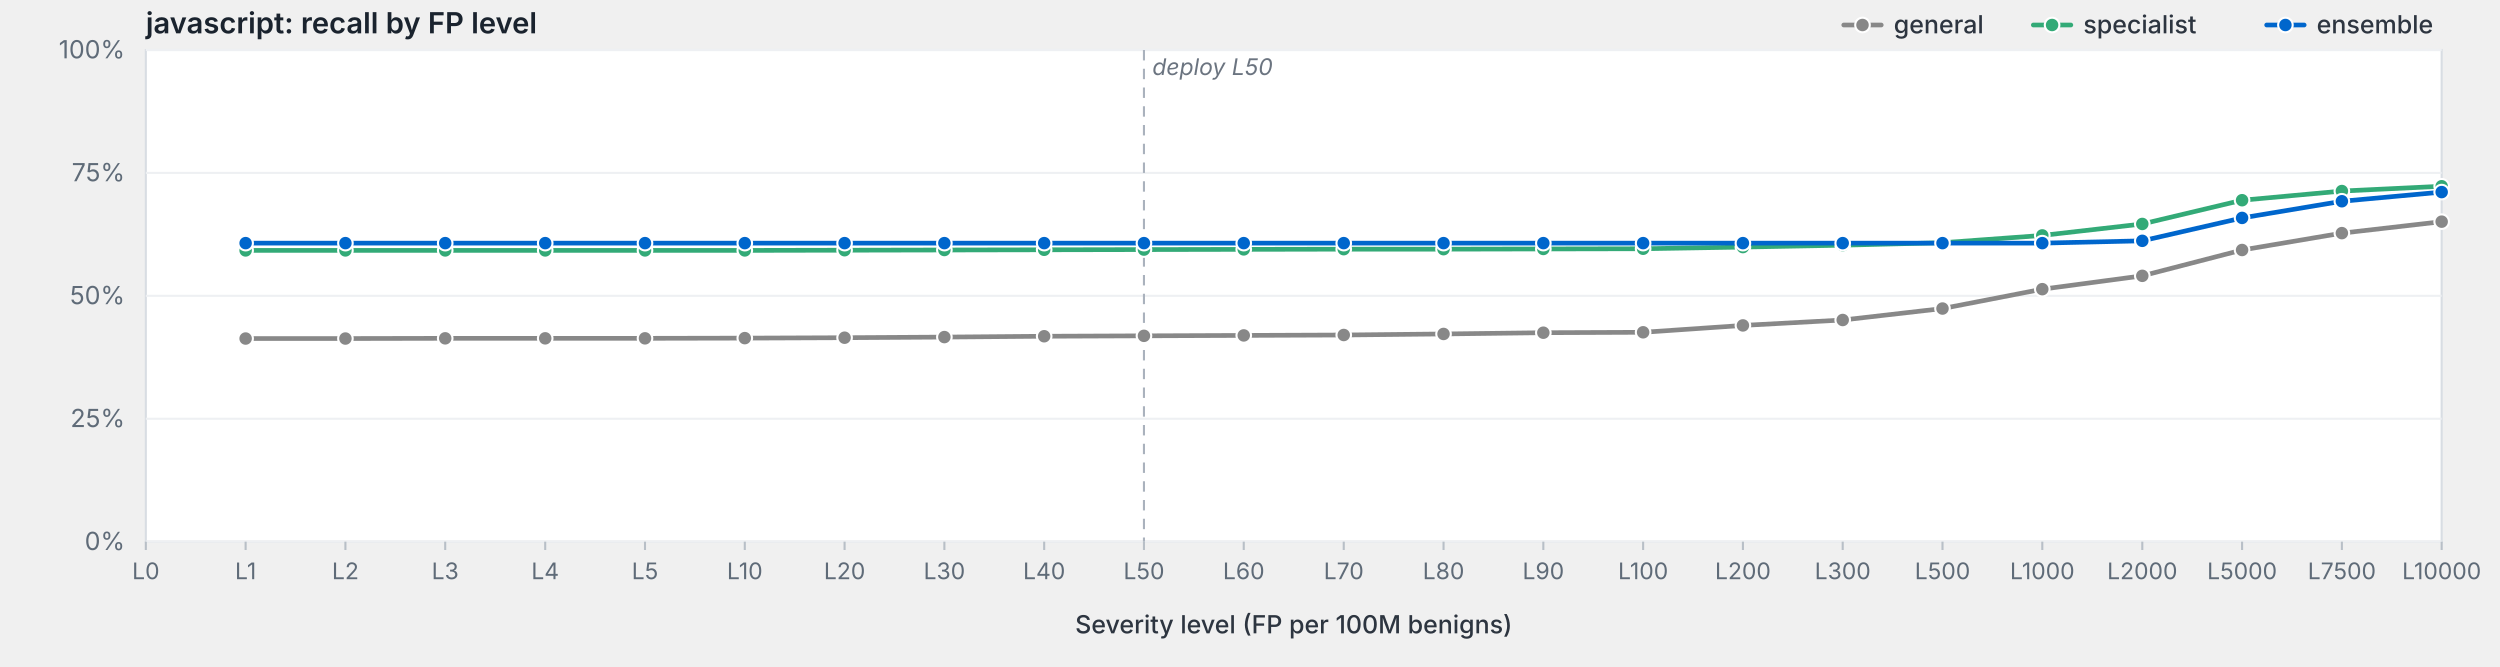
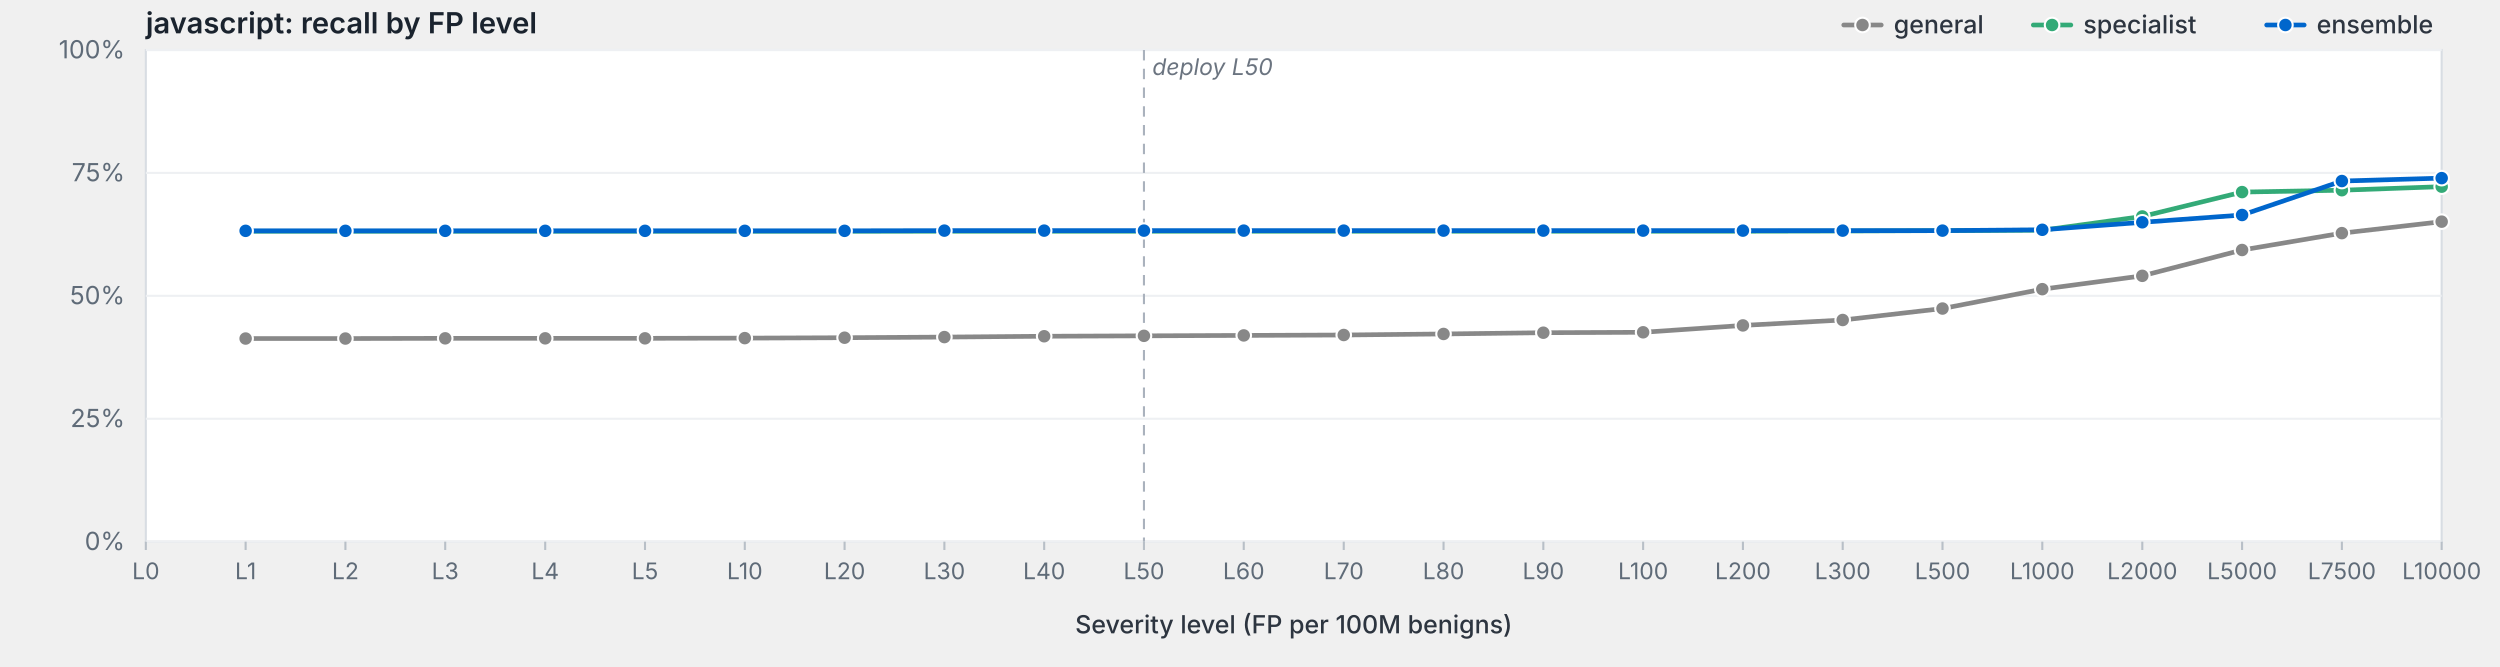
<svg xmlns="http://www.w3.org/2000/svg" viewBox="0 0 1200 320" width="1200" height="320" preserveAspectRatio="xMidYMid meet" role="img" aria-label="javascript: recall by FP level">
  <style>svg { background: #fdfdfd; }.frame { fill: #fff; stroke: #d8dde3; stroke-width: 1; }.grid { stroke: #eef0f3; stroke-width: 1; }.tick { stroke: #b8bfc7; stroke-width: 1; }.axis-label { fill: #5f6b78; font-family: -apple-system, BlinkMacSystemFont, "Segoe UI", system-ui, sans-serif; font-size: 12px; }.x-label { fill: #5f6b78; font-family: -apple-system, BlinkMacSystemFont, "Segoe UI", system-ui, sans-serif; font-size: 11px; }.axis-title { fill: #2d3540; font-family: -apple-system, BlinkMacSystemFont, "Segoe UI", system-ui, sans-serif; font-size: 12px; font-weight: 500; }.title { fill: #1a232e; font-family: -apple-system, BlinkMacSystemFont, "Segoe UI", system-ui, sans-serif; font-size: 14px; font-weight: 600; }.deploy-marker { stroke: #aab2bd; stroke-width: 1; stroke-dasharray: 5,4; }.deploy-label { fill: #6b7480; font-family: -apple-system, BlinkMacSystemFont, "Segoe UI", system-ui, sans-serif; font-size: 11px; font-style: italic; }.curve { fill: none; stroke-width: 2.25; stroke-linejoin: round; stroke-linecap: round; }.marker { stroke: #fff; stroke-width: 1; }.legend-text { fill: #2d3540; font-family: -apple-system, BlinkMacSystemFont, "Segoe UI", system-ui, sans-serif; font-size: 12px; font-weight: 500; }</style>
  <text class="title" x="70" y="16">javascript: recall by FP level</text>
  <rect class="frame" x="70" y="24" width="1102" height="236" />
  <line class="grid" x1="70" y1="260.0" x2="1172" y2="260.0" />
  <text class="axis-label" x="60" y="264.0" text-anchor="end">0%</text>
  <line class="grid" x1="70" y1="201.0" x2="1172" y2="201.0" />
  <text class="axis-label" x="60" y="205.0" text-anchor="end">25%</text>
  <line class="grid" x1="70" y1="142.0" x2="1172" y2="142.0" />
  <text class="axis-label" x="60" y="146.0" text-anchor="end">50%</text>
  <line class="grid" x1="70" y1="83.0" x2="1172" y2="83.0" />
  <text class="axis-label" x="60" y="87.0" text-anchor="end">75%</text>
  <line class="grid" x1="70" y1="24.0" x2="1172" y2="24.0" />
  <text class="axis-label" x="60" y="28.0" text-anchor="end">100%</text>
  <line class="deploy-marker" x1="549.1" y1="24" x2="549.1" y2="260" />
  <text class="deploy-label" x="553.1" y="36" text-anchor="start">deploy L50</text>
  <line class="tick" x1="70.0" y1="260" x2="70.0" y2="264" />
  <text class="x-label" x="70.0" y="278" text-anchor="middle">L0</text>
  <line class="tick" x1="117.9" y1="260" x2="117.9" y2="264" />
  <text class="x-label" x="117.9" y="278" text-anchor="middle">L1</text>
  <line class="tick" x1="165.8" y1="260" x2="165.8" y2="264" />
  <text class="x-label" x="165.8" y="278" text-anchor="middle">L2</text>
  <line class="tick" x1="213.7" y1="260" x2="213.7" y2="264" />
  <text class="x-label" x="213.7" y="278" text-anchor="middle">L3</text>
  <line class="tick" x1="261.7" y1="260" x2="261.7" y2="264" />
  <text class="x-label" x="261.7" y="278" text-anchor="middle">L4</text>
  <line class="tick" x1="309.6" y1="260" x2="309.6" y2="264" />
  <text class="x-label" x="309.6" y="278" text-anchor="middle">L5</text>
  <line class="tick" x1="357.5" y1="260" x2="357.5" y2="264" />
  <text class="x-label" x="357.5" y="278" text-anchor="middle">L10</text>
  <line class="tick" x1="405.4" y1="260" x2="405.4" y2="264" />
  <text class="x-label" x="405.4" y="278" text-anchor="middle">L20</text>
  <line class="tick" x1="453.3" y1="260" x2="453.3" y2="264" />
  <text class="x-label" x="453.3" y="278" text-anchor="middle">L30</text>
  <line class="tick" x1="501.2" y1="260" x2="501.2" y2="264" />
  <text class="x-label" x="501.2" y="278" text-anchor="middle">L40</text>
  <line class="tick" x1="549.1" y1="260" x2="549.1" y2="264" />
  <text class="x-label" x="549.1" y="278" text-anchor="middle">L50</text>
  <line class="tick" x1="597.0" y1="260" x2="597.0" y2="264" />
  <text class="x-label" x="597.0" y="278" text-anchor="middle">L60</text>
  <line class="tick" x1="645.0" y1="260" x2="645.0" y2="264" />
  <text class="x-label" x="645.0" y="278" text-anchor="middle">L70</text>
  <line class="tick" x1="692.9" y1="260" x2="692.9" y2="264" />
  <text class="x-label" x="692.9" y="278" text-anchor="middle">L80</text>
  <line class="tick" x1="740.8" y1="260" x2="740.8" y2="264" />
  <text class="x-label" x="740.8" y="278" text-anchor="middle">L90</text>
  <line class="tick" x1="788.7" y1="260" x2="788.7" y2="264" />
  <text class="x-label" x="788.7" y="278" text-anchor="middle">L100</text>
  <line class="tick" x1="836.6" y1="260" x2="836.6" y2="264" />
  <text class="x-label" x="836.6" y="278" text-anchor="middle">L200</text>
  <line class="tick" x1="884.5" y1="260" x2="884.5" y2="264" />
  <text class="x-label" x="884.5" y="278" text-anchor="middle">L300</text>
  <line class="tick" x1="932.4" y1="260" x2="932.4" y2="264" />
  <text class="x-label" x="932.4" y="278" text-anchor="middle">L500</text>
  <line class="tick" x1="980.3" y1="260" x2="980.3" y2="264" />
  <text class="x-label" x="980.3" y="278" text-anchor="middle">L1000</text>
  <line class="tick" x1="1028.3" y1="260" x2="1028.3" y2="264" />
  <text class="x-label" x="1028.3" y="278" text-anchor="middle">L2000</text>
  <line class="tick" x1="1076.2" y1="260" x2="1076.2" y2="264" />
  <text class="x-label" x="1076.2" y="278" text-anchor="middle">L5000</text>
  <line class="tick" x1="1124.1" y1="260" x2="1124.1" y2="264" />
  <text class="x-label" x="1124.1" y="278" text-anchor="middle">L7500</text>
  <line class="tick" x1="1172.0" y1="260" x2="1172.0" y2="264" />
  <text class="x-label" x="1172.0" y="278" text-anchor="middle">L10000</text>
  <text class="axis-title" x="621.0" y="304" text-anchor="middle">Severity level (FP per 100M benigns)</text>
  <path class="curve" d="M117.9,162.5 L165.8,162.5 L213.7,162.4 L261.7,162.4 L309.6,162.4 L357.5,162.3 L405.4,162.1 L453.3,161.8 L501.2,161.4 L549.1,161.2 L597.0,161.0 L645.0,160.8 L692.9,160.3 L740.8,159.7 L788.7,159.5 L836.6,156.2 L884.5,153.6 L932.4,148.1 L980.3,138.8 L1028.3,132.4 L1076.2,120.0 L1124.1,111.9 L1172.0,106.4" stroke="#888" />
  <circle class="marker" cx="117.9" cy="162.5" r="3.5" fill="#888" />
  <circle class="marker" cx="165.8" cy="162.5" r="3.5" fill="#888" />
  <circle class="marker" cx="213.7" cy="162.4" r="3.5" fill="#888" />
  <circle class="marker" cx="261.7" cy="162.4" r="3.5" fill="#888" />
  <circle class="marker" cx="309.6" cy="162.4" r="3.5" fill="#888" />
  <circle class="marker" cx="357.5" cy="162.3" r="3.5" fill="#888" />
  <circle class="marker" cx="405.4" cy="162.1" r="3.5" fill="#888" />
  <circle class="marker" cx="453.3" cy="161.8" r="3.5" fill="#888" />
  <circle class="marker" cx="501.2" cy="161.4" r="3.5" fill="#888" />
  <circle class="marker" cx="549.1" cy="161.2" r="3.5" fill="#888" />
  <circle class="marker" cx="597.0" cy="161.0" r="3.5" fill="#888" />
  <circle class="marker" cx="645.0" cy="160.8" r="3.5" fill="#888" />
  <circle class="marker" cx="692.9" cy="160.3" r="3.5" fill="#888" />
  <circle class="marker" cx="740.8" cy="159.7" r="3.5" fill="#888" />
  <circle class="marker" cx="788.7" cy="159.5" r="3.5" fill="#888" />
  <circle class="marker" cx="836.6" cy="156.2" r="3.5" fill="#888" />
  <circle class="marker" cx="884.5" cy="153.6" r="3.5" fill="#888" />
  <circle class="marker" cx="932.4" cy="148.1" r="3.5" fill="#888" />
  <circle class="marker" cx="980.3" cy="138.8" r="3.5" fill="#888" />
  <circle class="marker" cx="1028.3" cy="132.4" r="3.5" fill="#888" />
  <circle class="marker" cx="1076.2" cy="120.0" r="3.5" fill="#888" />
  <circle class="marker" cx="1124.1" cy="111.9" r="3.5" fill="#888" />
  <circle class="marker" cx="1172.0" cy="106.4" r="3.5" fill="#888" />
-   <path class="curve" d="M117.9,120.2 L165.8,120.2 L213.7,120.2 L261.7,120.2 L309.6,120.2 L357.5,120.2 L405.4,120.1 L453.3,120.0 L501.2,119.9 L549.1,119.8 L597.0,119.7 L645.0,119.6 L692.9,119.6 L740.8,119.5 L788.7,119.4 L836.6,118.6 L884.5,117.7 L932.4,116.5 L980.3,113.0 L1028.3,107.5 L1076.2,96.1 L1124.1,91.7 L1172.0,89.4" stroke="#3a7" />
-   <circle class="marker" cx="117.9" cy="120.2" r="3.5" fill="#3a7" />
-   <circle class="marker" cx="165.8" cy="120.2" r="3.5" fill="#3a7" />
-   <circle class="marker" cx="213.7" cy="120.2" r="3.5" fill="#3a7" />
-   <circle class="marker" cx="261.7" cy="120.2" r="3.5" fill="#3a7" />
-   <circle class="marker" cx="309.6" cy="120.2" r="3.5" fill="#3a7" />
-   <circle class="marker" cx="357.5" cy="120.2" r="3.5" fill="#3a7" />
-   <circle class="marker" cx="405.4" cy="120.1" r="3.5" fill="#3a7" />
-   <circle class="marker" cx="453.3" cy="120.0" r="3.5" fill="#3a7" />
-   <circle class="marker" cx="501.2" cy="119.9" r="3.5" fill="#3a7" />
-   <circle class="marker" cx="549.1" cy="119.8" r="3.5" fill="#3a7" />
-   <circle class="marker" cx="597.0" cy="119.7" r="3.5" fill="#3a7" />
-   <circle class="marker" cx="645.0" cy="119.6" r="3.5" fill="#3a7" />
-   <circle class="marker" cx="692.9" cy="119.6" r="3.5" fill="#3a7" />
-   <circle class="marker" cx="740.8" cy="119.5" r="3.5" fill="#3a7" />
-   <circle class="marker" cx="788.7" cy="119.4" r="3.5" fill="#3a7" />
-   <circle class="marker" cx="836.6" cy="118.6" r="3.5" fill="#3a7" />
-   <circle class="marker" cx="884.5" cy="117.7" r="3.5" fill="#3a7" />
-   <circle class="marker" cx="932.4" cy="116.5" r="3.5" fill="#3a7" />
-   <circle class="marker" cx="980.3" cy="113.0" r="3.5" fill="#3a7" />
-   <circle class="marker" cx="1028.3" cy="107.5" r="3.5" fill="#3a7" />
-   <circle class="marker" cx="1076.2" cy="96.1" r="3.5" fill="#3a7" />
-   <circle class="marker" cx="1124.1" cy="91.7" r="3.5" fill="#3a7" />
-   <circle class="marker" cx="1172.0" cy="89.4" r="3.5" fill="#3a7" />
-   <path class="curve" d="M117.9,116.7 L165.8,116.7 L213.7,116.7 L261.7,116.7 L309.6,116.7 L357.5,116.7 L405.4,116.7 L453.3,116.7 L501.2,116.7 L549.1,116.7 L597.0,116.7 L645.0,116.7 L692.9,116.7 L740.8,116.7 L788.7,116.7 L836.6,116.7 L884.5,116.7 L932.4,116.7 L980.3,116.7 L1028.3,115.6 L1076.2,104.6 L1124.1,96.6 L1172.0,92.2" stroke="#06c" />
-   <circle class="marker" cx="117.9" cy="116.7" r="3.5" fill="#06c" />
-   <circle class="marker" cx="165.8" cy="116.7" r="3.5" fill="#06c" />
-   <circle class="marker" cx="213.7" cy="116.7" r="3.5" fill="#06c" />
-   <circle class="marker" cx="261.7" cy="116.7" r="3.5" fill="#06c" />
-   <circle class="marker" cx="309.6" cy="116.7" r="3.5" fill="#06c" />
-   <circle class="marker" cx="357.5" cy="116.7" r="3.5" fill="#06c" />
-   <circle class="marker" cx="405.4" cy="116.7" r="3.5" fill="#06c" />
-   <circle class="marker" cx="453.3" cy="116.7" r="3.5" fill="#06c" />
-   <circle class="marker" cx="501.2" cy="116.7" r="3.5" fill="#06c" />
-   <circle class="marker" cx="549.1" cy="116.7" r="3.5" fill="#06c" />
-   <circle class="marker" cx="597.0" cy="116.7" r="3.5" fill="#06c" />
-   <circle class="marker" cx="645.0" cy="116.7" r="3.5" fill="#06c" />
-   <circle class="marker" cx="692.9" cy="116.7" r="3.5" fill="#06c" />
-   <circle class="marker" cx="740.8" cy="116.7" r="3.5" fill="#06c" />
-   <circle class="marker" cx="788.7" cy="116.7" r="3.5" fill="#06c" />
-   <circle class="marker" cx="836.6" cy="116.7" r="3.5" fill="#06c" />
-   <circle class="marker" cx="884.5" cy="116.7" r="3.5" fill="#06c" />
-   <circle class="marker" cx="932.4" cy="116.7" r="3.5" fill="#06c" />
-   <circle class="marker" cx="980.3" cy="116.7" r="3.5" fill="#06c" />
-   <circle class="marker" cx="1028.3" cy="115.6" r="3.5" fill="#06c" />
-   <circle class="marker" cx="1076.2" cy="104.6" r="3.5" fill="#06c" />
-   <circle class="marker" cx="1124.1" cy="96.6" r="3.5" fill="#06c" />
-   <circle class="marker" cx="1172.0" cy="92.2" r="3.5" fill="#06c" />
+   <path class="curve" d="M117.9,111.0 L165.8,111.0 L213.7,111.0 L261.7,111.0 L309.6,111.0 L357.5,111.0 L405.4,111.0 L453.3,111.0 L501.2,111.0 L549.1,111.0 L597.0,111.0 L645.0,111.0 L692.9,111.0 L740.8,111.0 L788.7,111.0 L836.6,111.0 L884.5,110.9 L932.4,110.7 L980.3,110.5 L1028.3,103.9 L1076.2,92.2 L1124.1,91.3 L1172.0,89.6" stroke="#3a7" />
+   <circle class="marker" cx="117.9" cy="111.0" r="3.5" fill="#3a7" />
+   <circle class="marker" cx="165.8" cy="111.0" r="3.5" fill="#3a7" />
+   <circle class="marker" cx="213.7" cy="111.0" r="3.5" fill="#3a7" />
+   <circle class="marker" cx="261.7" cy="111.0" r="3.5" fill="#3a7" />
+   <circle class="marker" cx="309.6" cy="111.0" r="3.5" fill="#3a7" />
+   <circle class="marker" cx="357.5" cy="111.0" r="3.5" fill="#3a7" />
+   <circle class="marker" cx="405.4" cy="111.0" r="3.5" fill="#3a7" />
+   <circle class="marker" cx="453.3" cy="111.0" r="3.5" fill="#3a7" />
+   <circle class="marker" cx="501.2" cy="111.0" r="3.5" fill="#3a7" />
+   <circle class="marker" cx="549.1" cy="111.0" r="3.5" fill="#3a7" />
+   <circle class="marker" cx="597.0" cy="111.0" r="3.5" fill="#3a7" />
+   <circle class="marker" cx="645.0" cy="111.0" r="3.5" fill="#3a7" />
+   <circle class="marker" cx="692.9" cy="111.0" r="3.5" fill="#3a7" />
+   <circle class="marker" cx="740.8" cy="111.0" r="3.5" fill="#3a7" />
+   <circle class="marker" cx="788.7" cy="111.0" r="3.5" fill="#3a7" />
+   <circle class="marker" cx="836.6" cy="111.0" r="3.5" fill="#3a7" />
+   <circle class="marker" cx="884.5" cy="110.9" r="3.5" fill="#3a7" />
+   <circle class="marker" cx="932.4" cy="110.7" r="3.5" fill="#3a7" />
+   <circle class="marker" cx="980.3" cy="110.5" r="3.5" fill="#3a7" />
+   <circle class="marker" cx="1028.3" cy="103.9" r="3.5" fill="#3a7" />
+   <circle class="marker" cx="1076.2" cy="92.2" r="3.5" fill="#3a7" />
+   <circle class="marker" cx="1124.1" cy="91.3" r="3.5" fill="#3a7" />
+   <circle class="marker" cx="1172.0" cy="89.6" r="3.5" fill="#3a7" />
+   <path class="curve" d="M117.9,110.8 L165.8,110.8 L213.7,110.8 L261.7,110.8 L309.6,110.8 L357.5,110.8 L405.4,110.8 L453.3,110.7 L501.2,110.7 L549.1,110.7 L597.0,110.7 L645.0,110.7 L692.9,110.7 L740.8,110.7 L788.7,110.7 L836.6,110.7 L884.5,110.7 L932.4,110.7 L980.3,110.3 L1028.3,106.7 L1076.2,103.2 L1124.1,86.9 L1172.0,85.5" stroke="#06c" />
+   <circle class="marker" cx="117.9" cy="110.8" r="3.5" fill="#06c" />
+   <circle class="marker" cx="165.8" cy="110.8" r="3.5" fill="#06c" />
+   <circle class="marker" cx="213.7" cy="110.8" r="3.5" fill="#06c" />
+   <circle class="marker" cx="261.7" cy="110.8" r="3.5" fill="#06c" />
+   <circle class="marker" cx="309.6" cy="110.8" r="3.5" fill="#06c" />
+   <circle class="marker" cx="357.5" cy="110.8" r="3.5" fill="#06c" />
+   <circle class="marker" cx="405.4" cy="110.8" r="3.5" fill="#06c" />
+   <circle class="marker" cx="453.3" cy="110.7" r="3.5" fill="#06c" />
+   <circle class="marker" cx="501.2" cy="110.7" r="3.5" fill="#06c" />
+   <circle class="marker" cx="549.1" cy="110.7" r="3.5" fill="#06c" />
+   <circle class="marker" cx="597.0" cy="110.7" r="3.5" fill="#06c" />
+   <circle class="marker" cx="645.0" cy="110.7" r="3.5" fill="#06c" />
+   <circle class="marker" cx="692.9" cy="110.7" r="3.5" fill="#06c" />
+   <circle class="marker" cx="740.8" cy="110.7" r="3.5" fill="#06c" />
+   <circle class="marker" cx="788.7" cy="110.7" r="3.5" fill="#06c" />
+   <circle class="marker" cx="836.6" cy="110.7" r="3.5" fill="#06c" />
+   <circle class="marker" cx="884.5" cy="110.7" r="3.5" fill="#06c" />
+   <circle class="marker" cx="932.4" cy="110.7" r="3.5" fill="#06c" />
+   <circle class="marker" cx="980.3" cy="110.3" r="3.5" fill="#06c" />
+   <circle class="marker" cx="1028.3" cy="106.7" r="3.5" fill="#06c" />
+   <circle class="marker" cx="1076.2" cy="103.2" r="3.5" fill="#06c" />
+   <circle class="marker" cx="1124.1" cy="86.9" r="3.5" fill="#06c" />
+   <circle class="marker" cx="1172.0" cy="85.5" r="3.5" fill="#06c" />
  <line x1="1088.0" y1="12.0" x2="1106.0" y2="12.0" stroke="#06c" stroke-width="2.25" stroke-linecap="round" />
  <circle cx="1097.0" cy="12.0" r="3.5" fill="#06c" stroke="#fff" stroke-width="1" />
  <text class="legend-text" x="1112.0" y="16.0">ensemble</text>
  <line x1="976.0" y1="12.0" x2="994.0" y2="12.0" stroke="#3a7" stroke-width="2.25" stroke-linecap="round" />
  <circle cx="985.0" cy="12.0" r="3.5" fill="#3a7" stroke="#fff" stroke-width="1" />
  <text class="legend-text" x="1000.0" y="16.0">specialist</text>
  <line x1="885.0" y1="12.0" x2="903.0" y2="12.0" stroke="#888" stroke-width="2.25" stroke-linecap="round" />
  <circle cx="894.0" cy="12.0" r="3.5" fill="#888" stroke="#fff" stroke-width="1" />
  <text class="legend-text" x="909.0" y="16.0">general</text>
</svg>
